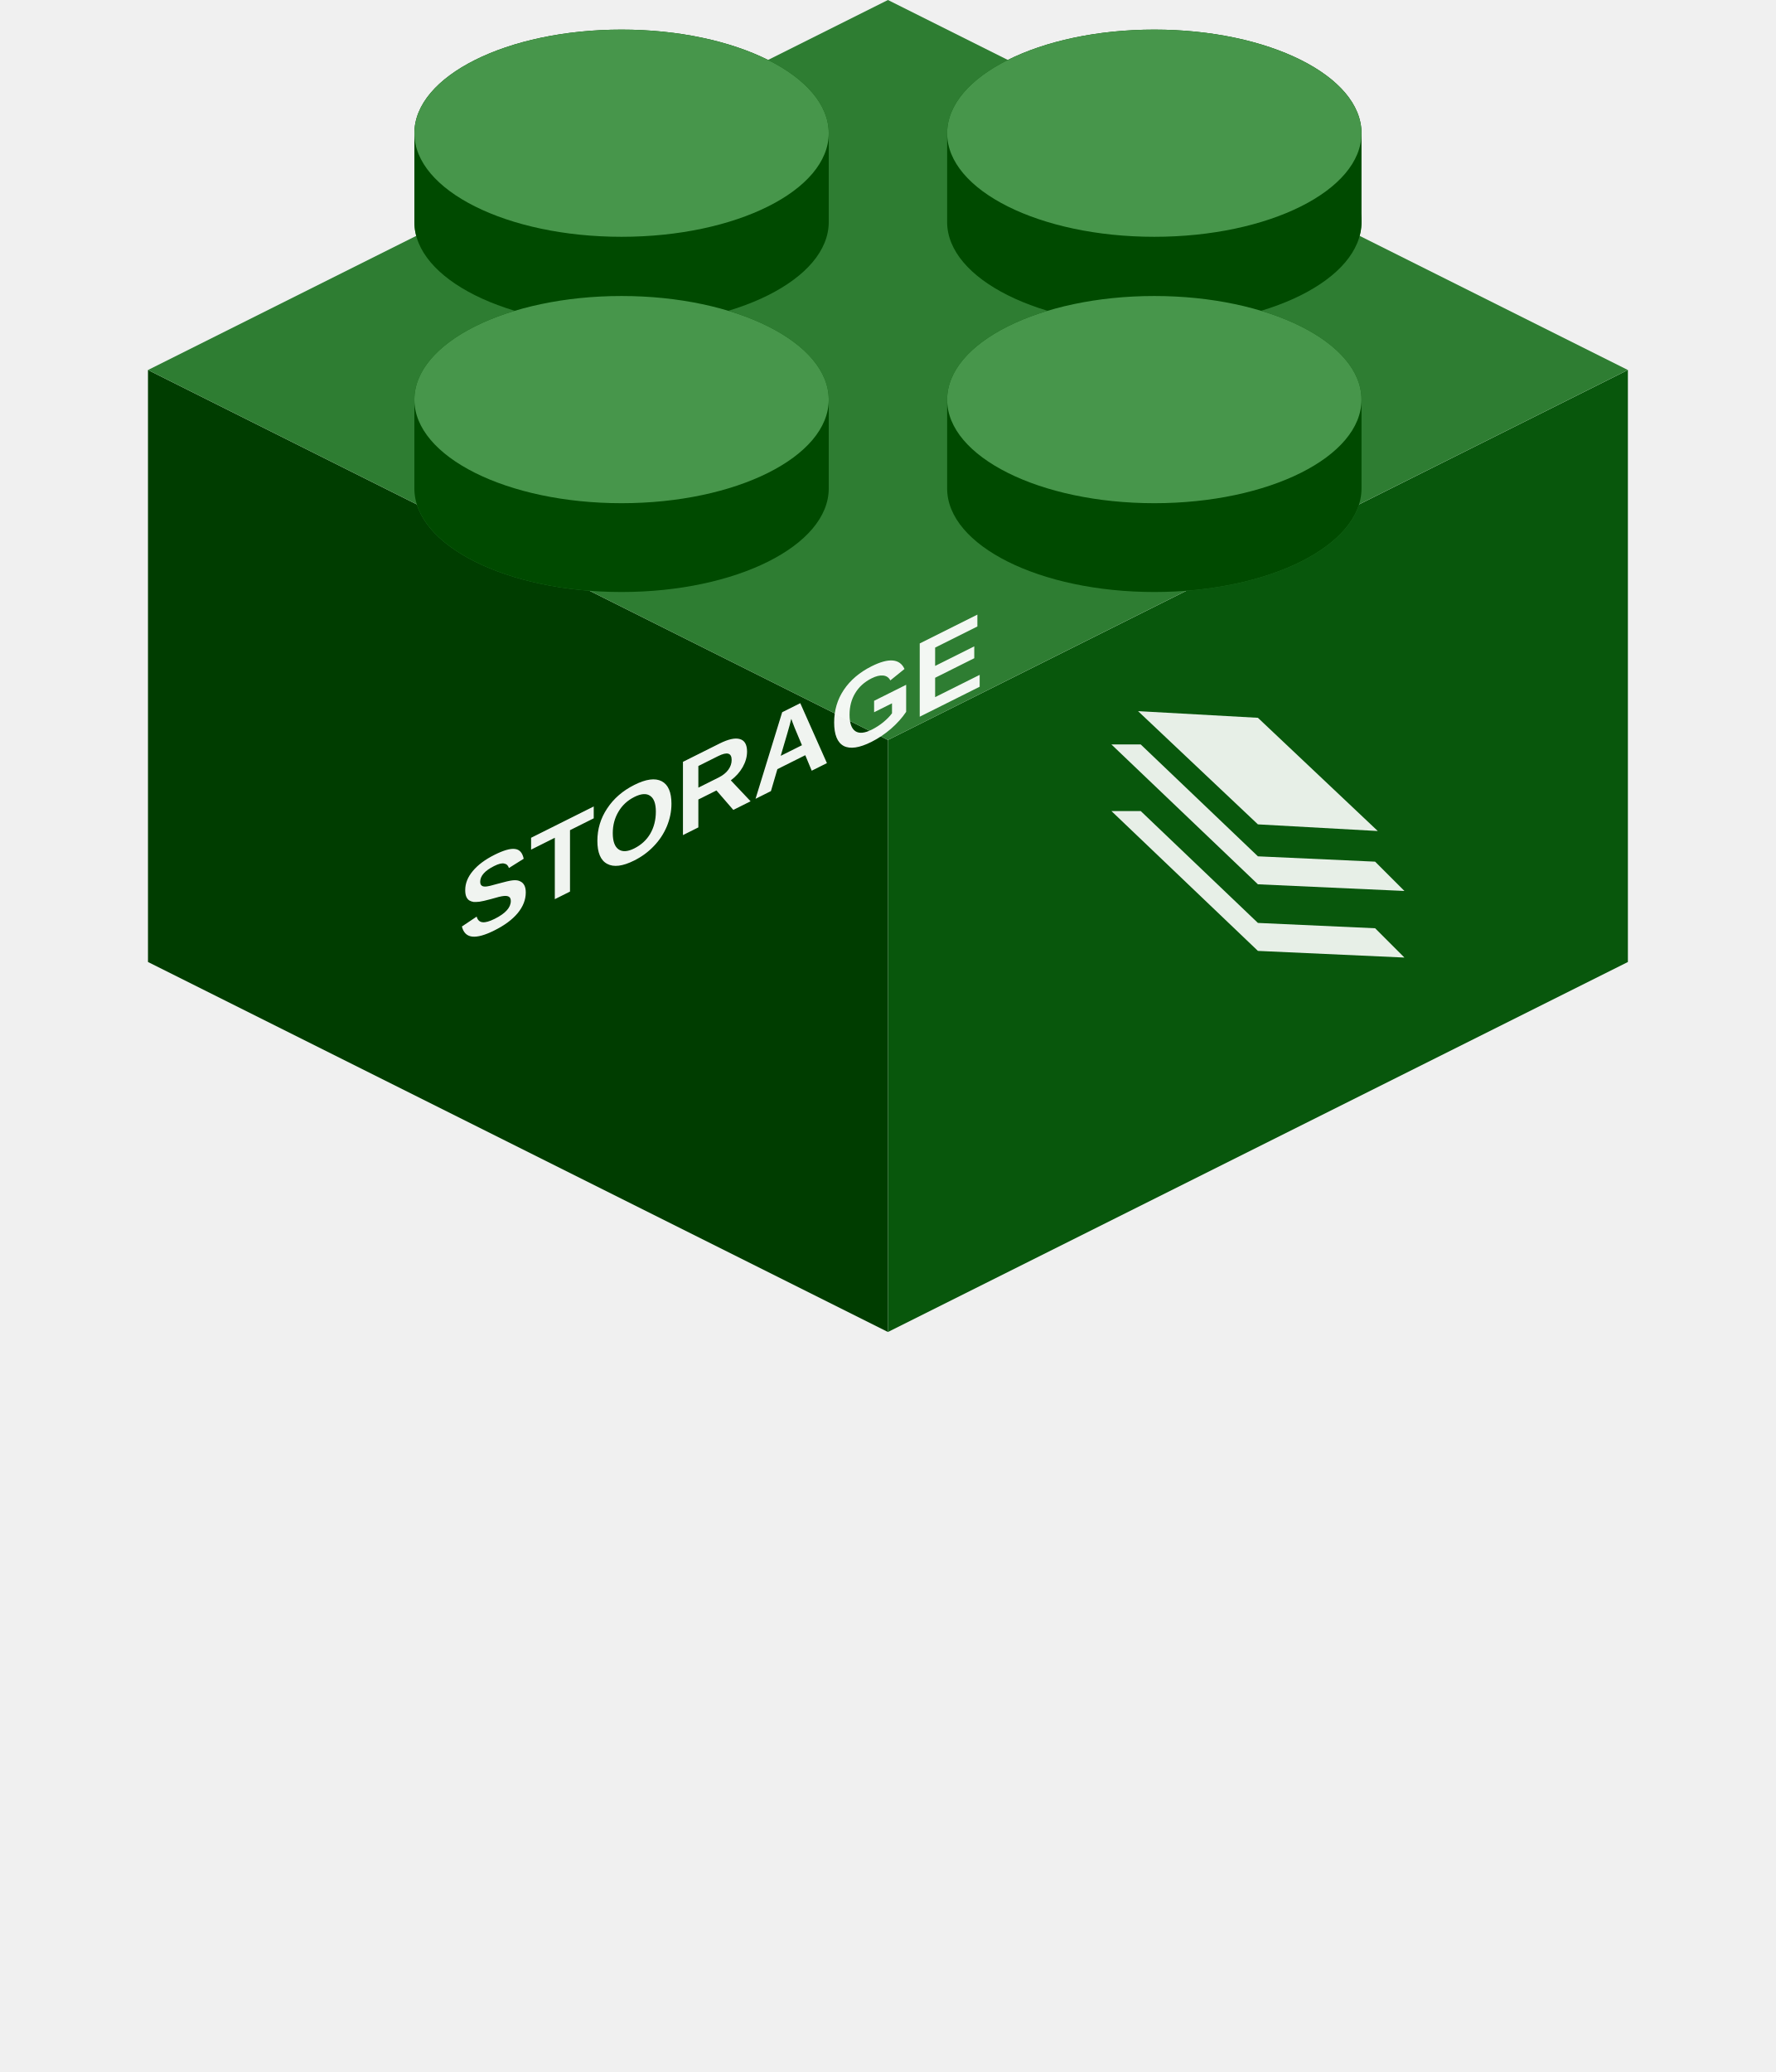
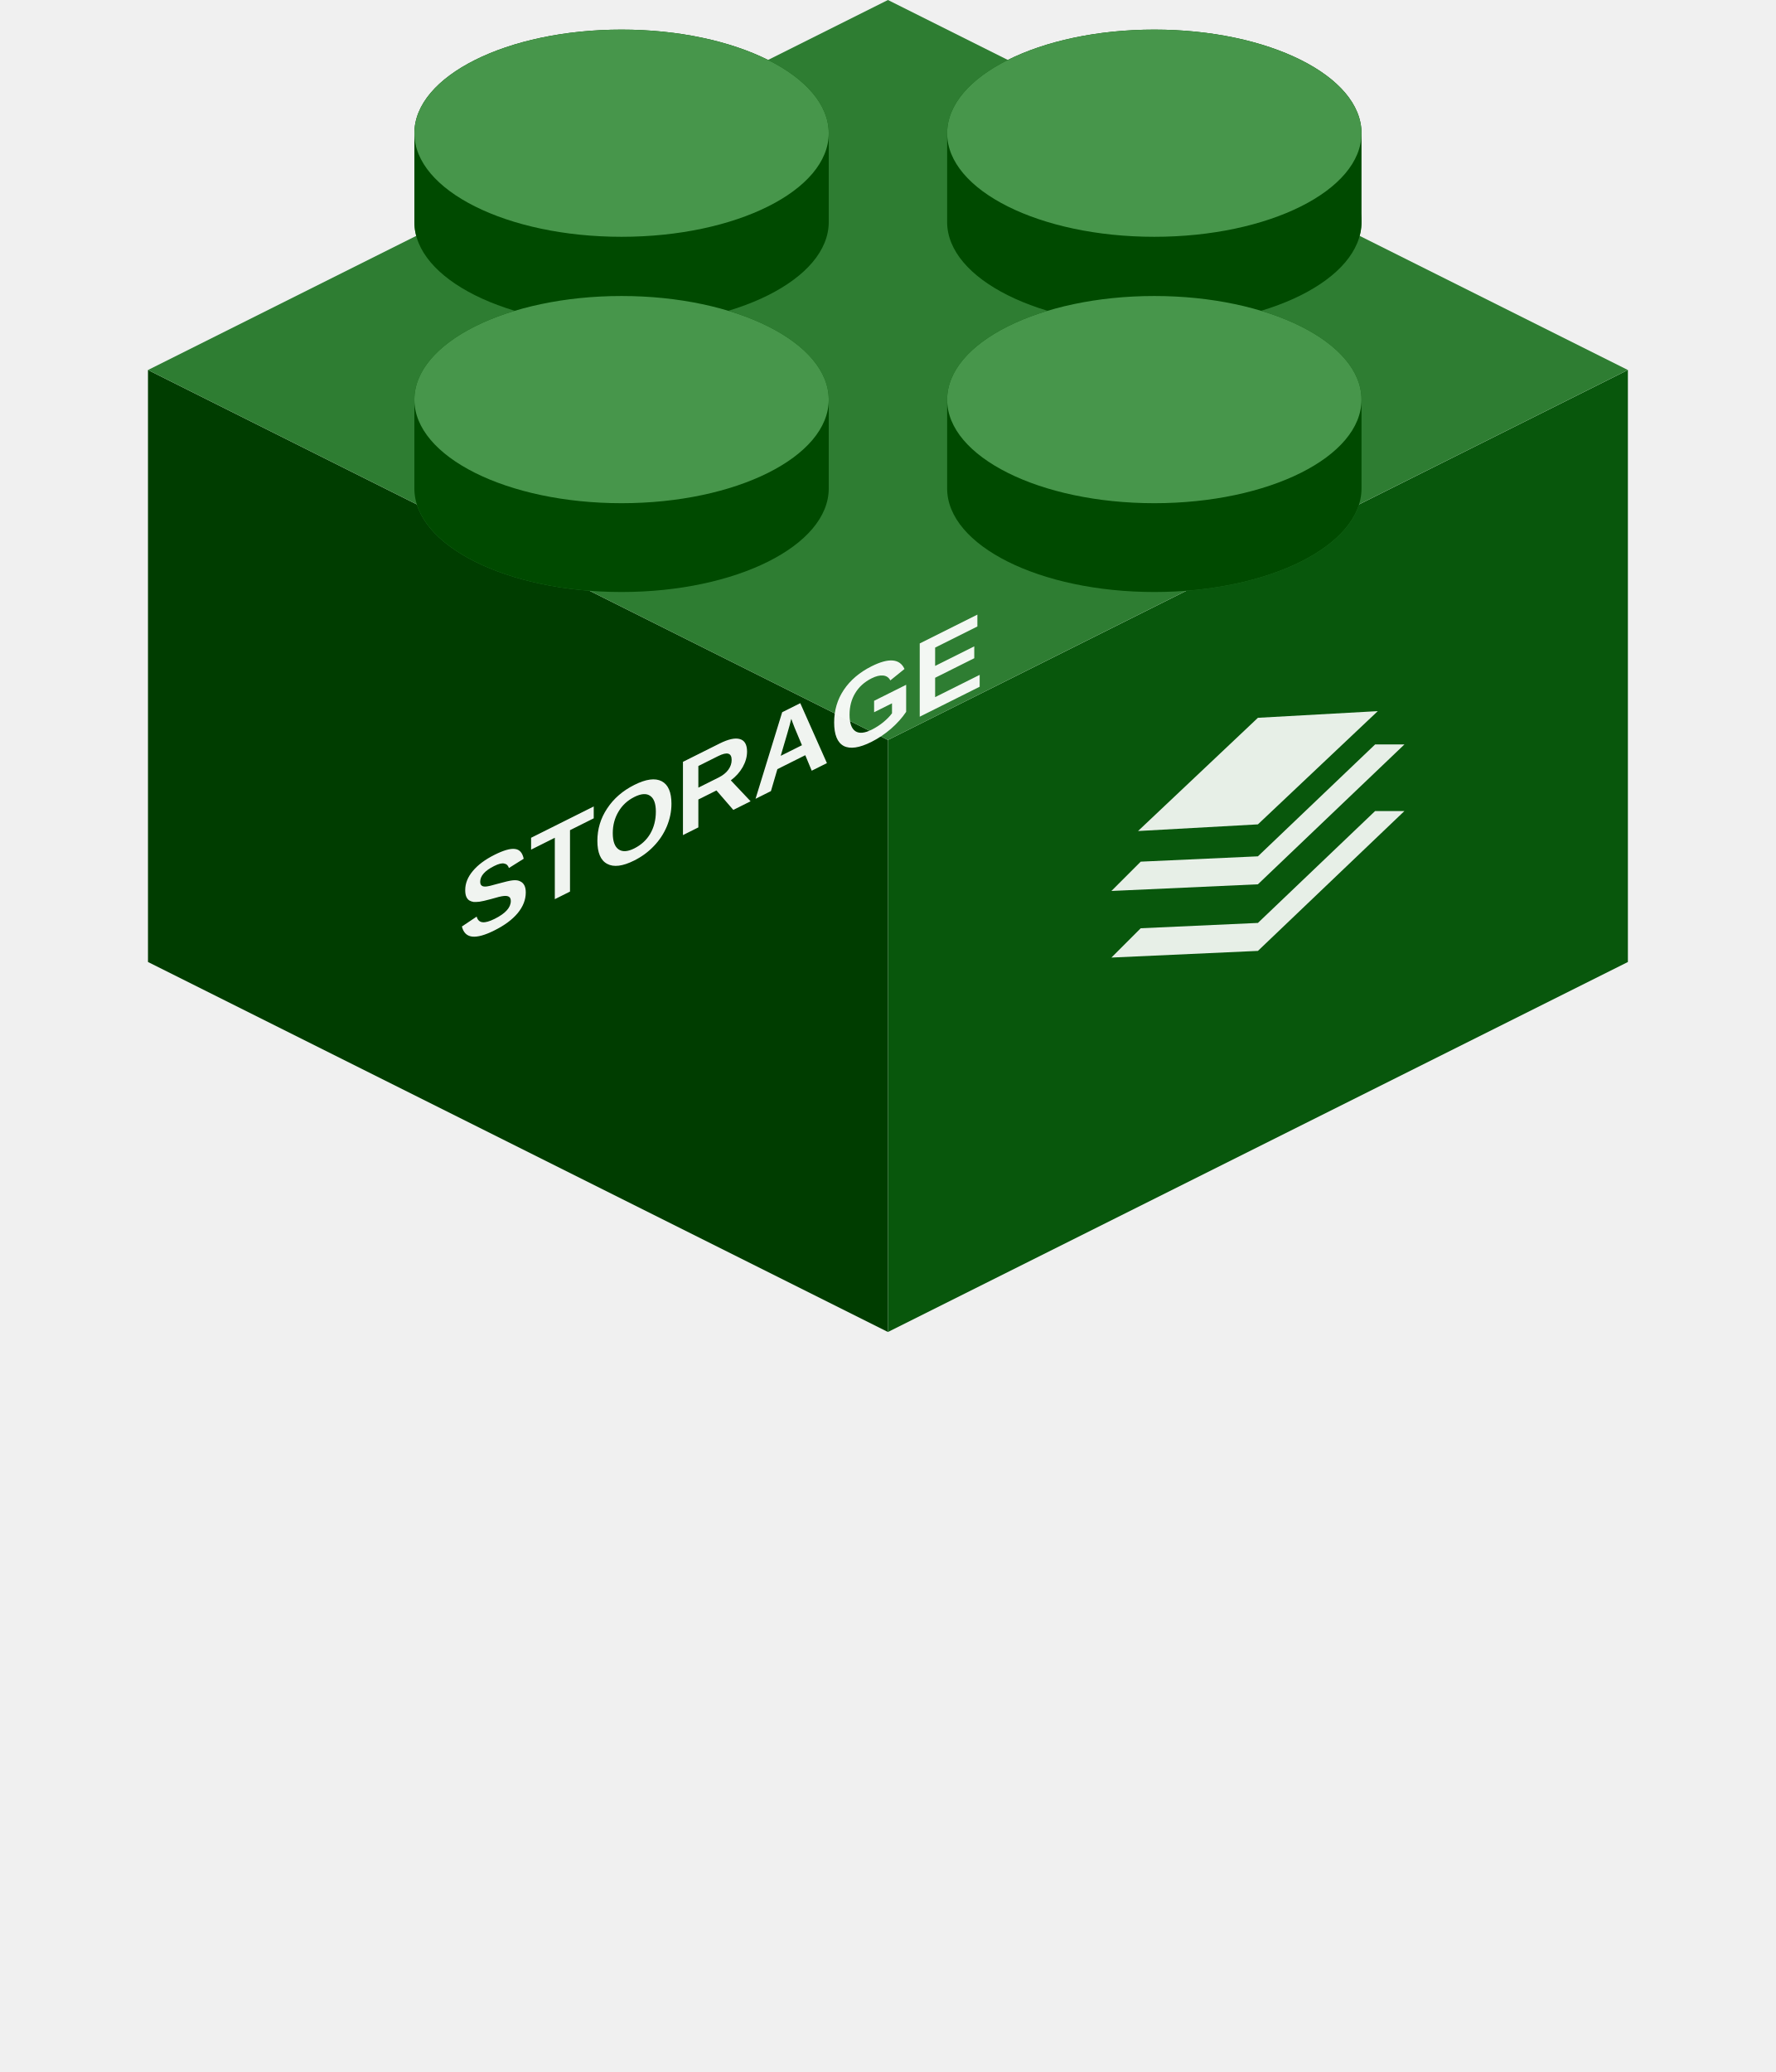
<svg xmlns="http://www.w3.org/2000/svg" viewBox="0 0 120 140">
  <g>
    <polygon points="10,25 10,65 60,90 60,50" fill="#003d00" />
    <polygon points="60,50 60,90 110,65 110,25" fill="#08570c" />
    <polygon points="60,0 10,25 60,50 110,25" fill="#2E7D32" />
    <g transform="translate(42, 15)">
      <ellipse cx="0" cy="0" rx="14" ry="7" fill="#2E7D32" />
      <path d="M -14 0 L -14 -6 A 14 7 0 0 1 14 -6 L 14 0 A 14 7 0 0 1 -14 0 Z" fill="#004a00" />
      <ellipse cx="0" cy="-6" rx="14" ry="7" fill="#47964b" />
    </g>
    <g transform="translate(78, 15)">
      <ellipse cx="0" cy="0" rx="14" ry="7" fill="#2E7D32" />
      <path d="M -14 0 L -14 -6 A 14 7 0 0 1 14 -6 L 14 0 A 14 7 0 0 1 -14 0 Z" fill="#004a00" />
      <ellipse cx="0" cy="-6" rx="14" ry="7" fill="#47964b" />
    </g>
    <g transform="translate(42, 33)">
      <ellipse cx="0" cy="0" rx="14" ry="7" fill="#2E7D32" />
      <path d="M -14 0 L -14 -6 A 14 7 0 0 1 14 -6 L 14 0 A 14 7 0 0 1 -14 0 Z" fill="#004a00" />
      <ellipse cx="0" cy="-6" rx="14" ry="7" fill="#47964b" />
    </g>
    <g transform="translate(78, 33)">
      <ellipse cx="0" cy="0" rx="14" ry="7" fill="#2E7D32" />
      <path d="M -14 0 L -14 -6 A 14 7 0 0 1 14 -6 L 14 0 A 14 7 0 0 1 -14 0 Z" fill="#004a00" />
      <ellipse cx="0" cy="-6" rx="14" ry="7" fill="#47964b" />
    </g>
    <g transform="translate(31, 64) skewY(-26.565) scale(0.9)">
      <text x="0" y="0" fill="#FFFFFF" fill-opacity="0.94" font-family="Fredoka, 'Varela Round', Arial, sans-serif" font-size="8" font-weight="800">
        STORAGE
      </text>
    </g>
-     <g transform="translate(85, 57.5) skewY(26.565) scale(0.9)">
+     <g transform="translate(85, 57.5) skewY(-26.565) scale(0.9)">
      <g transform="translate(-12, -12)">
        <path d="M12 2l-9 4 9 4 9-4-9-4zm-8.8 6.4L1 9.5l11 5 11-5-2.2-1.1-8.8 4-8.8-4zm0 5l-2.2 1.1 11 5 11-5-2.2-1.1-8.8 4-8.8-4z" fill="#FFFFFF" fill-opacity="0.9" />
      </g>
    </g>
  </g>
</svg>
